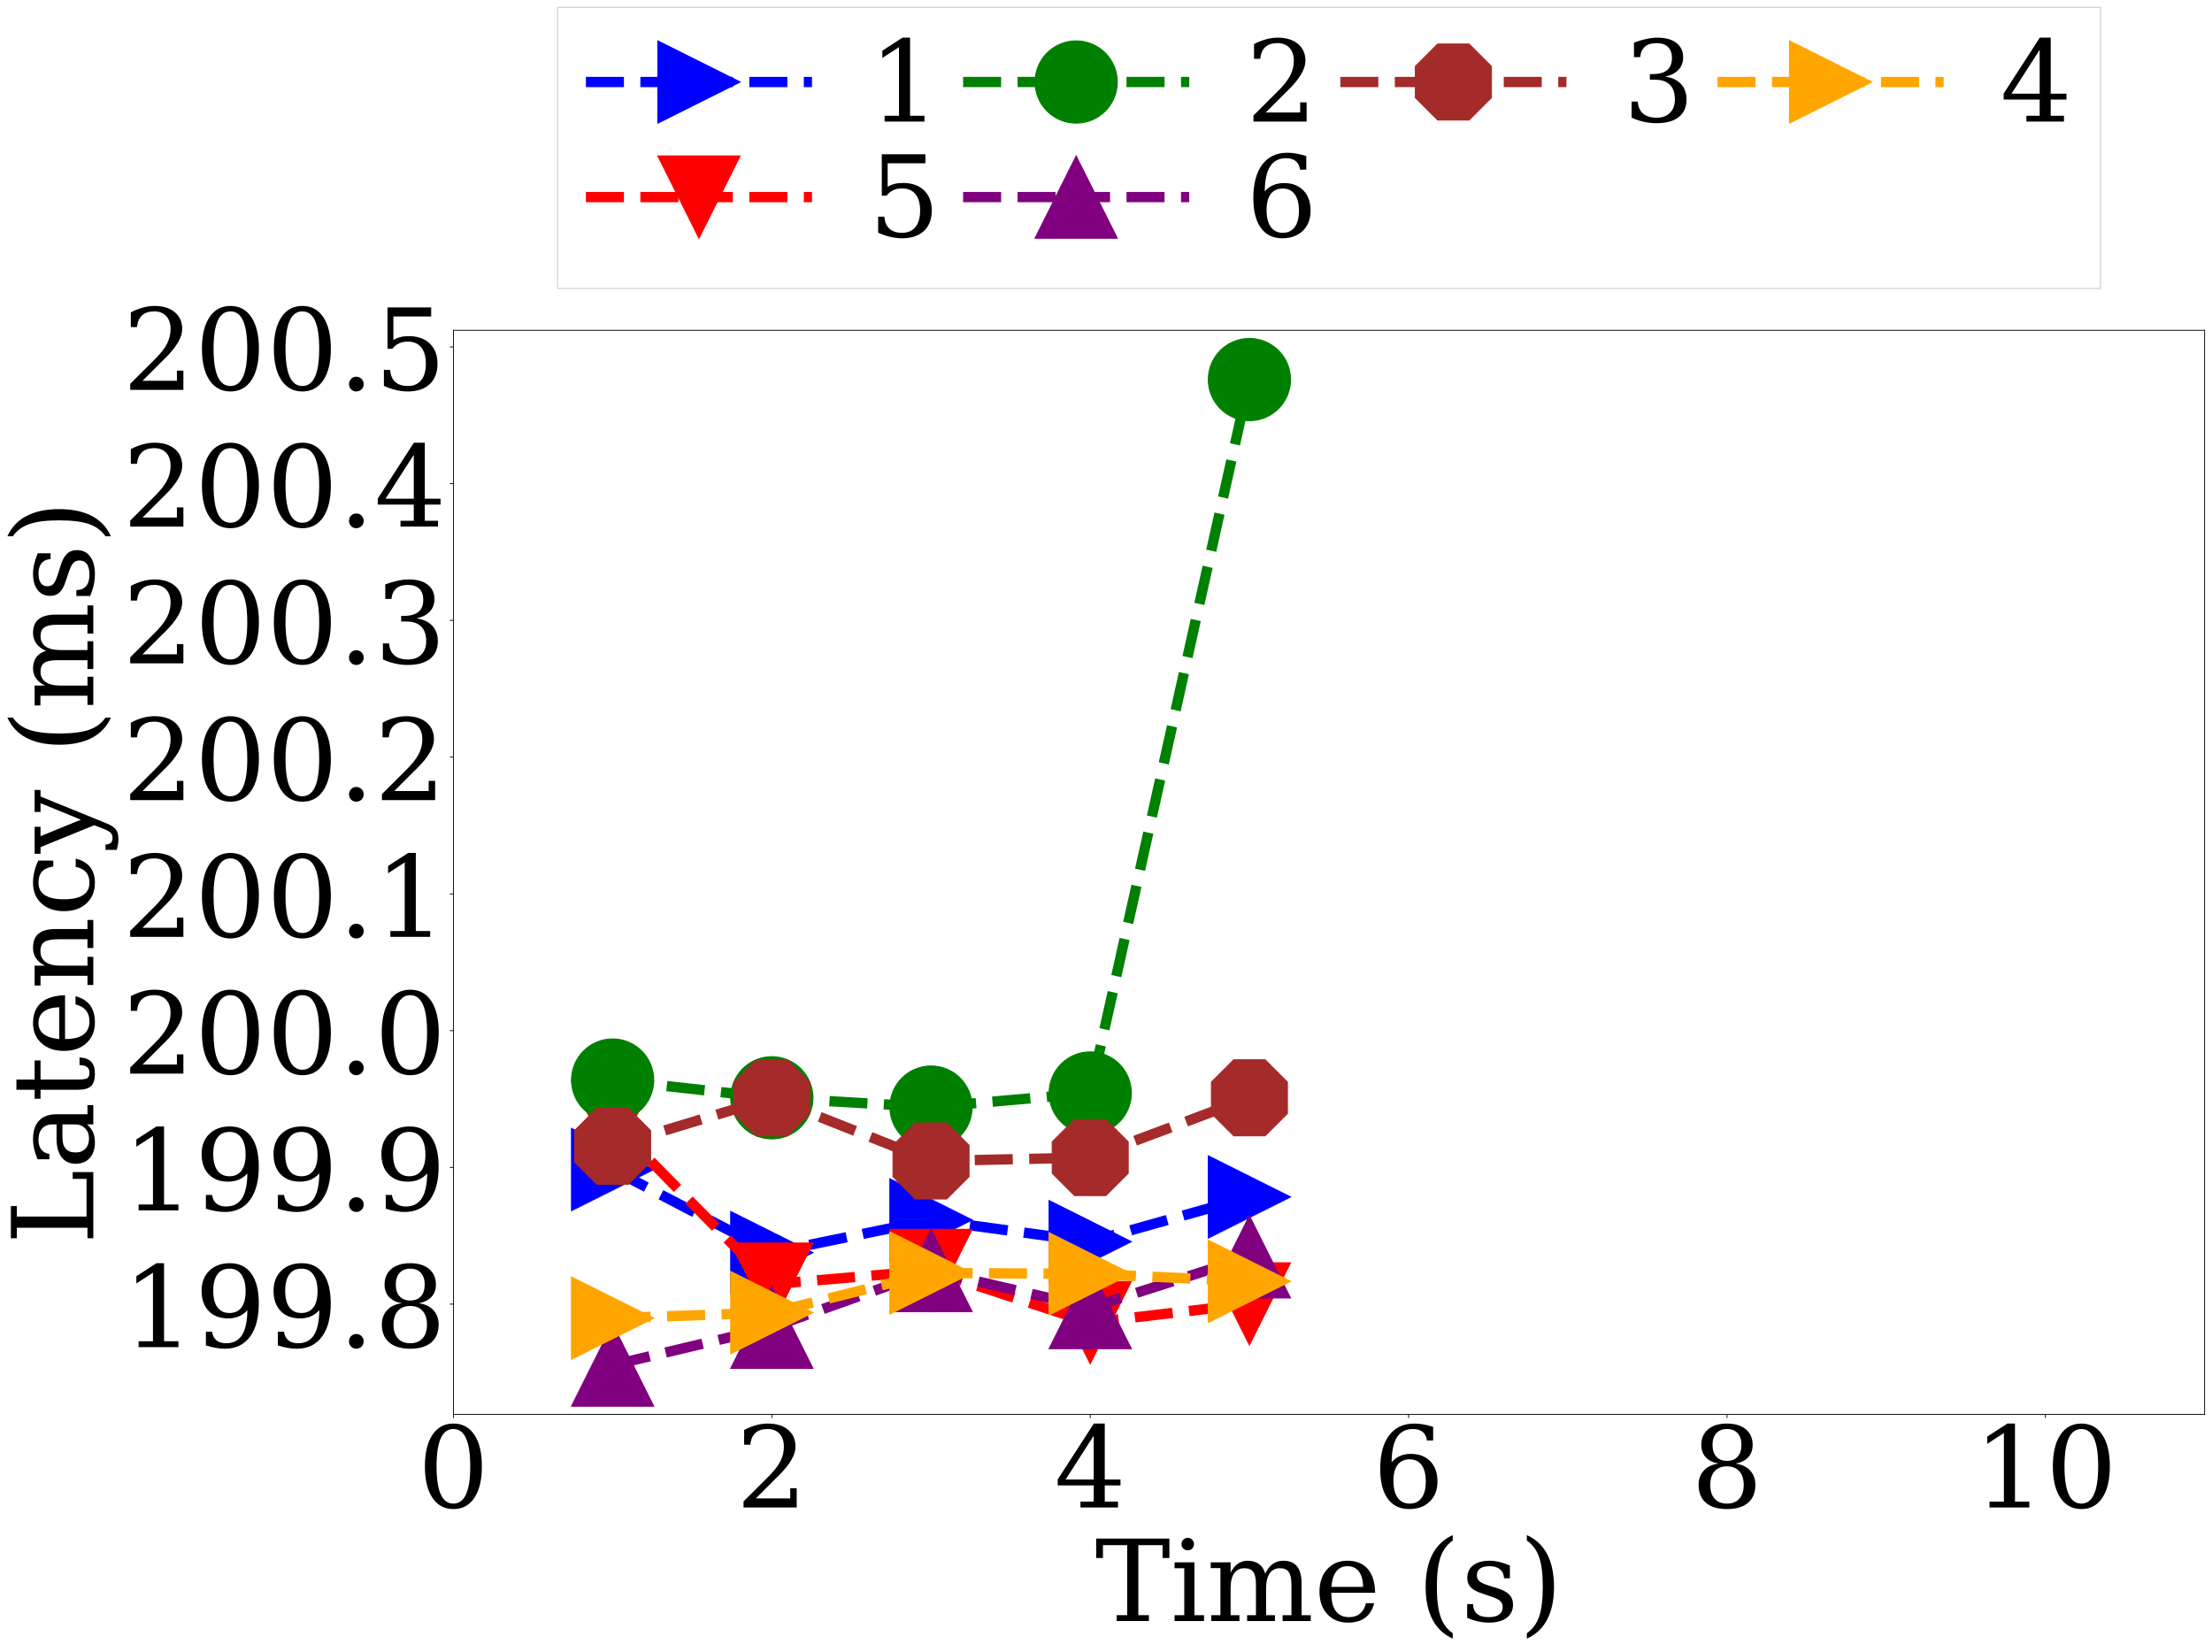
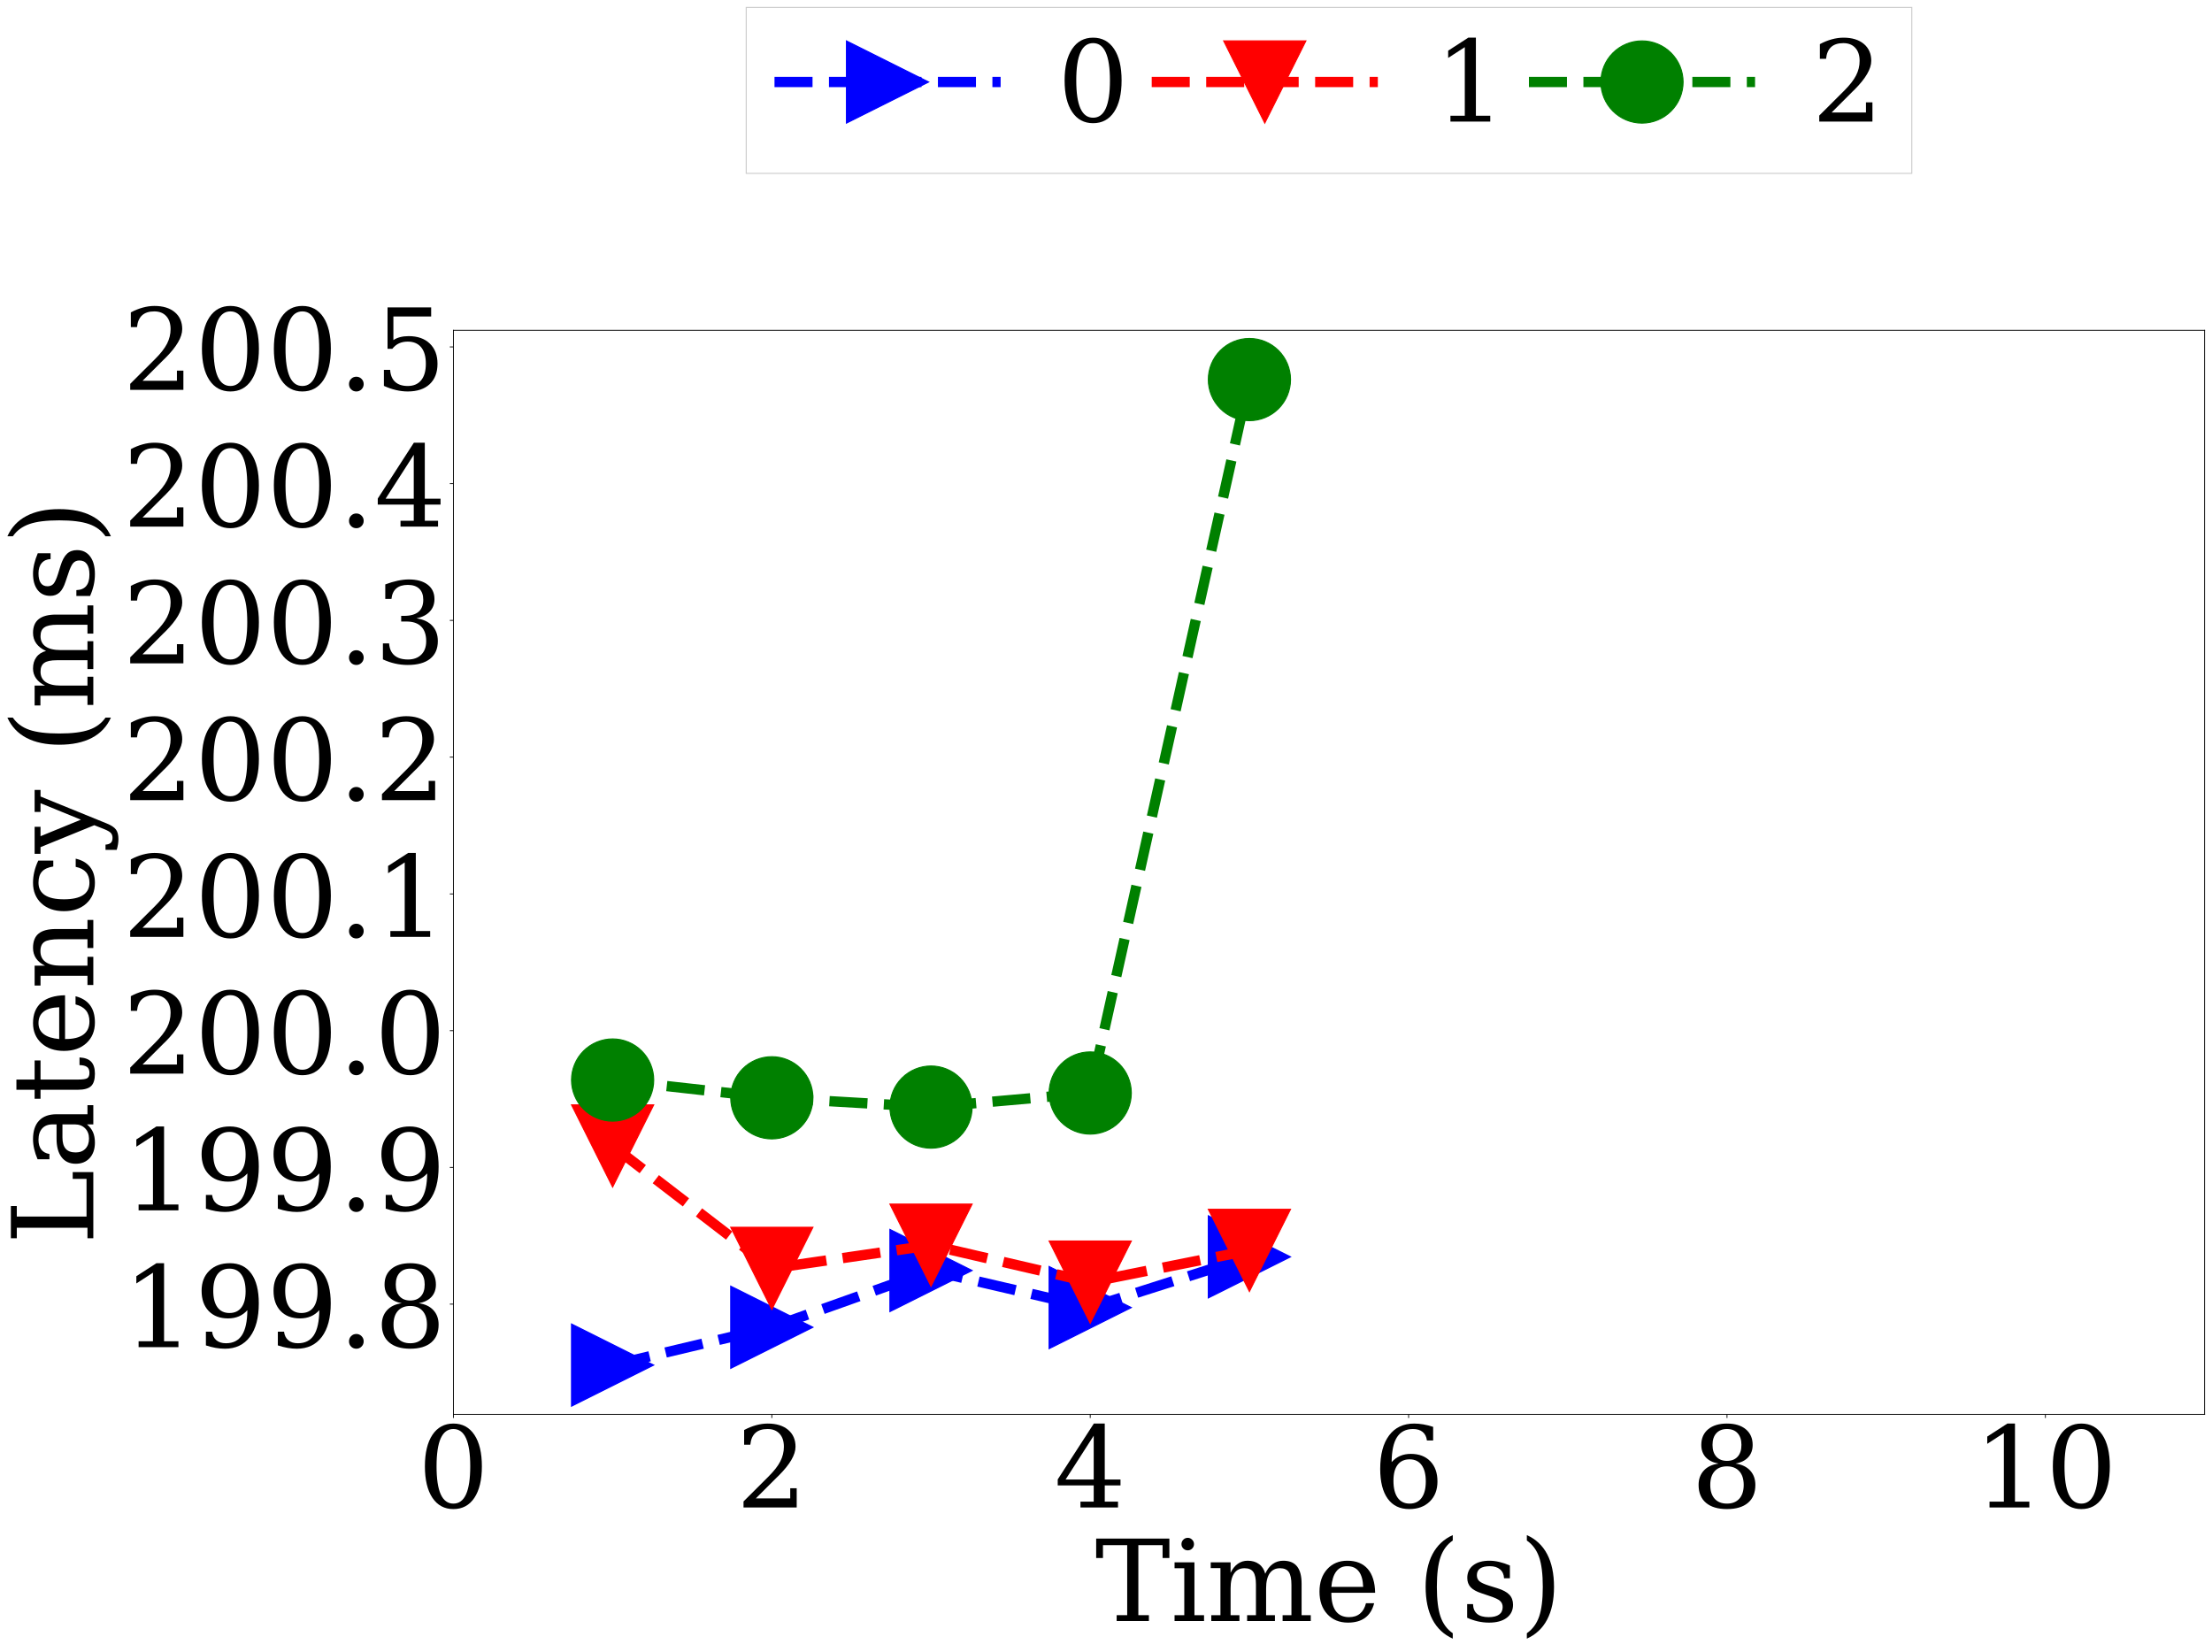
<svg xmlns="http://www.w3.org/2000/svg" xmlns:xlink="http://www.w3.org/1999/xlink" width="2152.035pt" height="1607.074pt" viewBox="0 0 2152.035 1607.074" version="1.1">
  <defs>
    <style type="text/css">*{stroke-linejoin: round; stroke-linecap: butt}</style>
  </defs>
  <g id="figure_1">
    <g id="patch_1">
      <path d="M 0 1607.074  L 2152.035 1607.074  L 2152.035 0  L 0 0  z " style="fill: #ffffff; stroke: #ffffff; stroke-linejoin: miter" />
    </g>
    <g id="axes_1">
      <g id="patch_2">
        <path d="M 441.133 1375.955  L 2144.835 1375.955  L 2144.835 321.322  L 441.133 321.322  z " style="fill: #ffffff" />
      </g>
      <g id="matplotlib.axis_1">
        <g id="xtick_1">
          <g id="line2d_1">
            <defs>
-               <path id="mfbc0ee8296" d="M 0 0  L 0 3.5  " style="stroke: #000000; stroke-width: 0.8" />
+               <path id="m71ed68a0aa" d="M 0 0  L 0 3.5  " style="stroke: #000000; stroke-width: 0.8" />
            </defs>
            <g>
-               <use xlink:href="#mfbc0ee8296" x="441.133" y="1375.955" style="stroke: #000000; stroke-width: 0.8" />
+               <use xlink:href="#m71ed68a0aa" x="441.133" y="1375.955" style="stroke: #000000; stroke-width: 0.8" />
            </g>
          </g>
          <g id="text_1">
            <g transform="translate(406.1391 1466.538) scale(1.1 -1.1)">
              <defs>
                <path id="DejaVuSerif-30" d="M 2034 219  Q 2513 219 2750 744  Q 2988 1269 2988 2328  Q 2988 3391 2750 3916  Q 2513 4441 2034 4441  Q 1556 4441 1318 3916  Q 1081 3391 1081 2328  Q 1081 1269 1318 744  Q 1556 219 2034 219  z M 2034 -91  Q 1275 -91 848 546  Q 422 1184 422 2328  Q 422 3475 848 4112  Q 1275 4750 2034 4750  Q 2797 4750 3222 4112  Q 3647 3475 3647 2328  Q 3647 1184 3222 546  Q 2797 -91 2034 -91  z " transform="scale(0.015625)" />
              </defs>
              <use xlink:href="#DejaVuSerif-30" />
            </g>
          </g>
        </g>
        <g id="xtick_2">
          <g id="line2d_2">
            <g>
-               <use xlink:href="#mfbc0ee8296" x="750.897" y="1375.955" style="stroke: #000000; stroke-width: 0.8" />
+               <use xlink:href="#m71ed68a0aa" x="750.897" y="1375.955" style="stroke: #000000; stroke-width: 0.8" />
            </g>
          </g>
          <g id="text_2">
            <g transform="translate(715.9032 1466.538) scale(1.1 -1.1)">
              <defs>
                <path id="DejaVuSerif-32" d="M 819 3553  L 469 3553  L 469 4384  Q 803 4563 1142 4656  Q 1481 4750 1806 4750  Q 2534 4750 2956 4397  Q 3378 4044 3378 3438  Q 3378 2753 2422 1800  Q 2347 1728 2309 1691  L 1131 513  L 3078 513  L 3078 1088  L 3444 1088  L 3444 0  L 434 0  L 434 341  L 1850 1753  Q 2319 2222 2519 2614  Q 2719 3006 2719 3438  Q 2719 3909 2473 4175  Q 2228 4441 1797 4441  Q 1350 4441 1106 4219  Q 863 3997 819 3553  z " transform="scale(0.015625)" />
              </defs>
              <use xlink:href="#DejaVuSerif-32" />
            </g>
          </g>
        </g>
        <g id="xtick_3">
          <g id="line2d_3">
            <g>
-               <use xlink:href="#mfbc0ee8296" x="1060.661" y="1375.955" style="stroke: #000000; stroke-width: 0.8" />
+               <use xlink:href="#m71ed68a0aa" x="1060.661" y="1375.955" style="stroke: #000000; stroke-width: 0.8" />
            </g>
          </g>
          <g id="text_3">
            <g transform="translate(1025.667 1466.538) scale(1.1 -1.1)">
              <defs>
                <path id="DejaVuSerif-34" d="M 2234 1581  L 2234 4063  L 641 1581  L 2234 1581  z M 3609 0  L 1484 0  L 1484 331  L 2234 331  L 2234 1247  L 197 1247  L 197 1588  L 2241 4750  L 2859 4750  L 2859 1581  L 3750 1581  L 3750 1247  L 2859 1247  L 2859 331  L 3609 331  L 3609 0  z " transform="scale(0.015625)" />
              </defs>
              <use xlink:href="#DejaVuSerif-34" />
            </g>
          </g>
        </g>
        <g id="xtick_4">
          <g id="line2d_4">
            <g>
-               <use xlink:href="#mfbc0ee8296" x="1370.425" y="1375.955" style="stroke: #000000; stroke-width: 0.8" />
+               <use xlink:href="#m71ed68a0aa" x="1370.425" y="1375.955" style="stroke: #000000; stroke-width: 0.8" />
            </g>
          </g>
          <g id="text_4">
            <g transform="translate(1335.431 1466.538) scale(1.1 -1.1)">
              <defs>
                <path id="DejaVuSerif-36" d="M 2094 219  Q 2534 219 2771 542  Q 3009 866 3009 1472  Q 3009 2078 2771 2401  Q 2534 2725 2094 2725  Q 1647 2725 1412 2412  Q 1178 2100 1178 1509  Q 1178 888 1415 553  Q 1653 219 2094 219  z M 1075 2569  Q 1288 2803 1556 2918  Q 1825 3034 2163 3034  Q 2859 3034 3264 2615  Q 3669 2197 3669 1472  Q 3669 763 3233 336  Q 2797 -91 2069 -91  Q 1278 -91 853 498  Q 428 1088 428 2181  Q 428 3406 931 4078  Q 1434 4750 2350 4750  Q 2597 4750 2869 4703  Q 3141 4656 3425 4563  L 3425 3794  L 3072 3794  Q 3034 4109 2831 4275  Q 2628 4441 2284 4441  Q 1678 4441 1381 3981  Q 1084 3522 1075 2569  z " transform="scale(0.015625)" />
              </defs>
              <use xlink:href="#DejaVuSerif-36" />
            </g>
          </g>
        </g>
        <g id="xtick_5">
          <g id="line2d_5">
            <g>
-               <use xlink:href="#mfbc0ee8296" x="1680.189" y="1375.955" style="stroke: #000000; stroke-width: 0.8" />
+               <use xlink:href="#m71ed68a0aa" x="1680.189" y="1375.955" style="stroke: #000000; stroke-width: 0.8" />
            </g>
          </g>
          <g id="text_5">
            <g transform="translate(1645.195 1466.538) scale(1.1 -1.1)">
              <defs>
                <path id="DejaVuSerif-38" d="M 2981 1275  Q 2981 1775 2732 2051  Q 2484 2328 2034 2328  Q 1584 2328 1336 2051  Q 1088 1775 1088 1275  Q 1088 772 1336 495  Q 1584 219 2034 219  Q 2484 219 2732 495  Q 2981 772 2981 1275  z M 2853 3541  Q 2853 3966 2637 4203  Q 2422 4441 2034 4441  Q 1650 4441 1433 4203  Q 1216 3966 1216 3541  Q 1216 3113 1433 2875  Q 1650 2638 2034 2638  Q 2422 2638 2637 2875  Q 2853 3113 2853 3541  z M 2516 2484  Q 3047 2413 3344 2092  Q 3641 1772 3641 1275  Q 3641 619 3225 264  Q 2809 -91 2034 -91  Q 1263 -91 845 264  Q 428 619 428 1275  Q 428 1772 725 2092  Q 1022 2413 1556 2484  Q 1084 2569 832 2842  Q 581 3116 581 3541  Q 581 4103 968 4426  Q 1356 4750 2034 4750  Q 2713 4750 3100 4426  Q 3488 4103 3488 3541  Q 3488 3116 3236 2842  Q 2984 2569 2516 2484  z " transform="scale(0.015625)" />
              </defs>
              <use xlink:href="#DejaVuSerif-38" />
            </g>
          </g>
        </g>
        <g id="xtick_6">
          <g id="line2d_6">
            <g>
-               <use xlink:href="#mfbc0ee8296" x="1989.953" y="1375.955" style="stroke: #000000; stroke-width: 0.8" />
+               <use xlink:href="#m71ed68a0aa" x="1989.953" y="1375.955" style="stroke: #000000; stroke-width: 0.8" />
            </g>
          </g>
          <g id="text_6">
            <g transform="translate(1919.966 1466.538) scale(1.1 -1.1)">
              <defs>
                <path id="DejaVuSerif-31" d="M 909 0  L 909 331  L 1722 331  L 1722 4213  L 781 3603  L 781 4013  L 1919 4750  L 2350 4750  L 2350 331  L 3163 331  L 3163 0  L 909 0  z " transform="scale(0.015625)" />
              </defs>
              <use xlink:href="#DejaVuSerif-31" />
              <use xlink:href="#DejaVuSerif-30" x="63.623" />
            </g>
          </g>
        </g>
        <g id="text_7">
          <g transform="translate(1065.379 1576.997) scale(1.1 -1.1)">
            <defs>
              <path id="DejaVuSerif-54" d="M 1222 0  L 1222 331  L 1819 331  L 1819 4294  L 447 4294  L 447 3566  L 63 3566  L 63 4666  L 4206 4666  L 4206 3566  L 3822 3566  L 3822 4294  L 2450 4294  L 2450 331  L 3047 331  L 3047 0  L 1222 0  z " transform="scale(0.015625)" />
              <path id="DejaVuSerif-69" d="M 622 4353  Q 622 4497 726 4603  Q 831 4709 978 4709  Q 1122 4709 1226 4603  Q 1331 4497 1331 4353  Q 1331 4206 1228 4103  Q 1125 4000 978 4000  Q 831 4000 726 4103  Q 622 4206 622 4353  z M 1356 331  L 1900 331  L 1900 0  L 231 0  L 231 331  L 781 331  L 781 2988  L 231 2988  L 231 3322  L 1356 3322  L 1356 331  z " transform="scale(0.015625)" />
              <path id="DejaVuSerif-6d" d="M 3316 2675  Q 3481 3041 3739 3227  Q 3997 3413 4341 3413  Q 4863 3413 5119 3089  Q 5375 2766 5375 2113  L 5375 331  L 5894 331  L 5894 0  L 4300 0  L 4300 331  L 4800 331  L 4800 2047  Q 4800 2556 4650 2772  Q 4500 2988 4153 2988  Q 3769 2988 3567 2697  Q 3366 2406 3366 1850  L 3366 331  L 3866 331  L 3866 0  L 2291 0  L 2291 331  L 2791 331  L 2791 2069  Q 2791 2566 2641 2777  Q 2491 2988 2144 2988  Q 1759 2988 1557 2697  Q 1356 2406 1356 1850  L 1356 331  L 1856 331  L 1856 0  L 263 0  L 263 331  L 781 331  L 781 2994  L 231 2994  L 231 3322  L 1356 3322  L 1356 2731  Q 1516 3063 1762 3238  Q 2009 3413 2322 3413  Q 2709 3413 2968 3220  Q 3228 3028 3316 2675  z " transform="scale(0.015625)" />
              <path id="DejaVuSerif-65" d="M 3469 1600  L 991 1600  L 991 1575  Q 991 903 1244 561  Q 1497 219 1991 219  Q 2369 219 2611 417  Q 2853 616 2950 1006  L 3413 1006  Q 3275 459 2904 184  Q 2534 -91 1931 -91  Q 1203 -91 761 389  Q 319 869 319 1663  Q 319 2450 753 2931  Q 1188 3413 1894 3413  Q 2647 3413 3050 2948  Q 3453 2484 3469 1600  z M 2791 1931  Q 2772 2513 2545 2808  Q 2319 3103 1894 3103  Q 1497 3103 1269 2806  Q 1041 2509 991 1931  L 2791 1931  z " transform="scale(0.015625)" />
              <path id="DejaVuSerif-20" transform="scale(0.015625)" />
              <path id="DejaVuSerif-28" d="M 2041 -997  Q 1281 -656 893 83  Q 506 822 506 1931  Q 506 3044 893 3783  Q 1281 4522 2041 4863  L 2041 4556  Q 1559 4225 1350 3623  Q 1141 3022 1141 1931  Q 1141 844 1350 242  Q 1559 -359 2041 -691  L 2041 -997  z " transform="scale(0.015625)" />
              <path id="DejaVuSerif-73" d="M 359 184  L 359 959  L 691 959  Q 703 588 923 403  Q 1144 219 1575 219  Q 1963 219 2166 364  Q 2369 509 2369 788  Q 2369 1006 2220 1140  Q 2072 1275 1594 1428  L 1178 1569  Q 750 1706 558 1912  Q 366 2119 366 2438  Q 366 2894 700 3153  Q 1034 3413 1625 3413  Q 1888 3413 2178 3344  Q 2469 3275 2778 3144  L 2778 2419  L 2447 2419  Q 2434 2741 2221 2922  Q 2009 3103 1644 3103  Q 1281 3103 1095 2975  Q 909 2847 909 2591  Q 909 2381 1050 2254  Q 1191 2128 1613 1997  L 2069 1856  Q 2541 1709 2748 1489  Q 2956 1269 2956 922  Q 2956 450 2595 179  Q 2234 -91 1600 -91  Q 1278 -91 972 -22  Q 666 47 359 184  z " transform="scale(0.015625)" />
              <path id="DejaVuSerif-29" d="M 453 -997  L 453 -691  Q 934 -359 1145 242  Q 1356 844 1356 1931  Q 1356 3022 1145 3623  Q 934 4225 453 4556  L 453 4863  Q 1216 4522 1603 3783  Q 1991 3044 1991 1931  Q 1991 822 1603 83  Q 1216 -656 453 -997  z " transform="scale(0.015625)" />
            </defs>
            <use xlink:href="#DejaVuSerif-54" />
            <use xlink:href="#DejaVuSerif-69" x="66.699" />
            <use xlink:href="#DejaVuSerif-6d" x="98.682" />
            <use xlink:href="#DejaVuSerif-65" x="193.506" />
            <use xlink:href="#DejaVuSerif-20" x="252.686" />
            <use xlink:href="#DejaVuSerif-28" x="284.473" />
            <use xlink:href="#DejaVuSerif-73" x="323.486" />
            <use xlink:href="#DejaVuSerif-29" x="374.805" />
          </g>
        </g>
      </g>
      <g id="matplotlib.axis_2">
        <g id="ytick_1">
          <g id="line2d_7">
            <defs>
-               <path id="m2b2e96126a" d="M 0 0  L -3.5 0  " style="stroke: #000000; stroke-width: 0.8" />
+               <path id="ma4b5f2ef75" d="M 0 0  L -3.5 0  " style="stroke: #000000; stroke-width: 0.8" />
            </defs>
            <g>
-               <use xlink:href="#m2b2e96126a" x="441.133" y="1268.741" style="stroke: #000000; stroke-width: 0.8" />
+               <use xlink:href="#ma4b5f2ef75" x="441.133" y="1268.741" style="stroke: #000000; stroke-width: 0.8" />
            </g>
          </g>
          <g id="text_8">
            <g transform="translate(119.2234 1310.533) scale(1.1 -1.1)">
              <defs>
                <path id="DejaVuSerif-39" d="M 2994 2091  Q 2784 1856 2512 1740  Q 2241 1625 1900 1625  Q 1206 1625 804 2044  Q 403 2463 403 3188  Q 403 3897 839 4323  Q 1275 4750 2003 4750  Q 2794 4750 3217 4161  Q 3641 3572 3641 2478  Q 3641 1253 3137 581  Q 2634 -91 1722 -91  Q 1475 -91 1203 -44  Q 931 3 647 97  L 647 872  L 997 872  Q 1038 556 1241 387  Q 1444 219 1784 219  Q 2391 219 2687 676  Q 2984 1134 2994 2091  z M 1978 4441  Q 1534 4441 1298 4117  Q 1063 3794 1063 3188  Q 1063 2581 1298 2256  Q 1534 1931 1978 1931  Q 2422 1931 2658 2245  Q 2894 2559 2894 3150  Q 2894 3772 2656 4106  Q 2419 4441 1978 4441  z " transform="scale(0.015625)" />
                <path id="DejaVuSerif-2e" d="M 603 325  Q 603 500 722 622  Q 841 744 1019 744  Q 1191 744 1312 622  Q 1434 500 1434 325  Q 1434 153 1312 31  Q 1191 -91 1019 -91  Q 841 -91 722 29  Q 603 150 603 325  z " transform="scale(0.015625)" />
              </defs>
              <use xlink:href="#DejaVuSerif-31" />
              <use xlink:href="#DejaVuSerif-39" x="63.623" />
              <use xlink:href="#DejaVuSerif-39" x="127.246" />
              <use xlink:href="#DejaVuSerif-2e" x="190.869" />
              <use xlink:href="#DejaVuSerif-38" x="222.656" />
            </g>
          </g>
        </g>
        <g id="ytick_2">
          <g id="line2d_8">
            <g>
-               <use xlink:href="#m2b2e96126a" x="441.133" y="1135.704" style="stroke: #000000; stroke-width: 0.8" />
+               <use xlink:href="#ma4b5f2ef75" x="441.133" y="1135.704" style="stroke: #000000; stroke-width: 0.8" />
            </g>
          </g>
          <g id="text_9">
            <g transform="translate(119.2234 1177.495) scale(1.1 -1.1)">
              <use xlink:href="#DejaVuSerif-31" />
              <use xlink:href="#DejaVuSerif-39" x="63.623" />
              <use xlink:href="#DejaVuSerif-39" x="127.246" />
              <use xlink:href="#DejaVuSerif-2e" x="190.869" />
              <use xlink:href="#DejaVuSerif-39" x="222.656" />
            </g>
          </g>
        </g>
        <g id="ytick_3">
          <g id="line2d_9">
            <g>
-               <use xlink:href="#m2b2e96126a" x="441.133" y="1002.666" style="stroke: #000000; stroke-width: 0.8" />
+               <use xlink:href="#ma4b5f2ef75" x="441.133" y="1002.666" style="stroke: #000000; stroke-width: 0.8" />
            </g>
          </g>
          <g id="text_10">
            <g transform="translate(119.2234 1044.458) scale(1.1 -1.1)">
              <use xlink:href="#DejaVuSerif-32" />
              <use xlink:href="#DejaVuSerif-30" x="63.623" />
              <use xlink:href="#DejaVuSerif-30" x="127.246" />
              <use xlink:href="#DejaVuSerif-2e" x="190.869" />
              <use xlink:href="#DejaVuSerif-30" x="222.656" />
            </g>
          </g>
        </g>
        <g id="ytick_4">
          <g id="line2d_10">
            <g>
-               <use xlink:href="#m2b2e96126a" x="441.133" y="869.629" style="stroke: #000000; stroke-width: 0.8" />
+               <use xlink:href="#ma4b5f2ef75" x="441.133" y="869.629" style="stroke: #000000; stroke-width: 0.8" />
            </g>
          </g>
          <g id="text_11">
            <g transform="translate(119.2234 911.4201) scale(1.1 -1.1)">
              <use xlink:href="#DejaVuSerif-32" />
              <use xlink:href="#DejaVuSerif-30" x="63.623" />
              <use xlink:href="#DejaVuSerif-30" x="127.246" />
              <use xlink:href="#DejaVuSerif-2e" x="190.869" />
              <use xlink:href="#DejaVuSerif-31" x="222.656" />
            </g>
          </g>
        </g>
        <g id="ytick_5">
          <g id="line2d_11">
            <g>
-               <use xlink:href="#m2b2e96126a" x="441.133" y="736.591" style="stroke: #000000; stroke-width: 0.8" />
+               <use xlink:href="#ma4b5f2ef75" x="441.133" y="736.591" style="stroke: #000000; stroke-width: 0.8" />
            </g>
          </g>
          <g id="text_12">
            <g transform="translate(119.2234 778.3825) scale(1.1 -1.1)">
              <use xlink:href="#DejaVuSerif-32" />
              <use xlink:href="#DejaVuSerif-30" x="63.623" />
              <use xlink:href="#DejaVuSerif-30" x="127.246" />
              <use xlink:href="#DejaVuSerif-2e" x="190.869" />
              <use xlink:href="#DejaVuSerif-32" x="222.656" />
            </g>
          </g>
        </g>
        <g id="ytick_6">
          <g id="line2d_12">
            <g>
-               <use xlink:href="#m2b2e96126a" x="441.133" y="603.554" style="stroke: #000000; stroke-width: 0.8" />
+               <use xlink:href="#ma4b5f2ef75" x="441.133" y="603.554" style="stroke: #000000; stroke-width: 0.8" />
            </g>
          </g>
          <g id="text_13">
            <g transform="translate(119.2234 645.3449) scale(1.1 -1.1)">
              <defs>
                <path id="DejaVuSerif-33" d="M 622 4469  Q 988 4606 1323 4678  Q 1659 4750 1953 4750  Q 2638 4750 3022 4454  Q 3406 4159 3406 3634  Q 3406 3213 3140 2930  Q 2875 2647 2388 2547  Q 2963 2466 3280 2130  Q 3597 1794 3597 1259  Q 3597 606 3158 257  Q 2719 -91 1894 -91  Q 1528 -91 1179 -12  Q 831 66 488 225  L 488 1131  L 838 1131  Q 869 681 1141 450  Q 1413 219 1906 219  Q 2384 219 2661 495  Q 2938 772 2938 1253  Q 2938 1803 2653 2086  Q 2369 2369 1819 2369  L 1522 2369  L 1522 2688  L 1678 2688  Q 2225 2688 2498 2914  Q 2772 3141 2772 3597  Q 2772 4006 2547 4223  Q 2322 4441 1900 4441  Q 1478 4441 1245 4241  Q 1013 4041 972 3647  L 622 3647  L 622 4469  z " transform="scale(0.015625)" />
              </defs>
              <use xlink:href="#DejaVuSerif-32" />
              <use xlink:href="#DejaVuSerif-30" x="63.623" />
              <use xlink:href="#DejaVuSerif-30" x="127.246" />
              <use xlink:href="#DejaVuSerif-2e" x="190.869" />
              <use xlink:href="#DejaVuSerif-33" x="222.656" />
            </g>
          </g>
        </g>
        <g id="ytick_7">
          <g id="line2d_13">
            <g>
-               <use xlink:href="#m2b2e96126a" x="441.133" y="470.516" style="stroke: #000000; stroke-width: 0.8" />
+               <use xlink:href="#ma4b5f2ef75" x="441.133" y="470.516" style="stroke: #000000; stroke-width: 0.8" />
            </g>
          </g>
          <g id="text_14">
            <g transform="translate(119.2234 512.3073) scale(1.1 -1.1)">
              <use xlink:href="#DejaVuSerif-32" />
              <use xlink:href="#DejaVuSerif-30" x="63.623" />
              <use xlink:href="#DejaVuSerif-30" x="127.246" />
              <use xlink:href="#DejaVuSerif-2e" x="190.869" />
              <use xlink:href="#DejaVuSerif-34" x="222.656" />
            </g>
          </g>
        </g>
        <g id="ytick_8">
          <g id="line2d_14">
            <g>
-               <use xlink:href="#m2b2e96126a" x="441.133" y="337.478" style="stroke: #000000; stroke-width: 0.8" />
+               <use xlink:href="#ma4b5f2ef75" x="441.133" y="337.478" style="stroke: #000000; stroke-width: 0.8" />
            </g>
          </g>
          <g id="text_15">
            <g transform="translate(119.2234 379.2697) scale(1.1 -1.1)">
              <defs>
                <path id="DejaVuSerif-35" d="M 3219 4666  L 3219 4153  L 1081 4153  L 1081 2816  Q 1244 2928 1461 2984  Q 1678 3041 1947 3041  Q 2703 3041 3140 2622  Q 3578 2203 3578 1478  Q 3578 738 3136 323  Q 2694 -91 1894 -91  Q 1572 -91 1234 -12  Q 897 66 544 225  L 544 1131  L 897 1131  Q 925 688 1179 453  Q 1434 219 1894 219  Q 2388 219 2653 544  Q 2919 869 2919 1478  Q 2919 2084 2655 2407  Q 2391 2731 1894 2731  Q 1613 2731 1398 2631  Q 1184 2531 1019 2322  L 750 2322  L 750 4666  L 3219 4666  z " transform="scale(0.015625)" />
              </defs>
              <use xlink:href="#DejaVuSerif-32" />
              <use xlink:href="#DejaVuSerif-30" x="63.623" />
              <use xlink:href="#DejaVuSerif-30" x="127.246" />
              <use xlink:href="#DejaVuSerif-2e" x="190.869" />
              <use xlink:href="#DejaVuSerif-35" x="222.656" />
            </g>
          </g>
        </g>
        <g id="text_16">
          <g transform="translate(90.78281 1210.684) rotate(-90) scale(1.1 -1.1)">
            <defs>
              <path id="DejaVuSerif-4c" d="M 353 0  L 353 331  L 947 331  L 947 4331  L 353 4331  L 353 4666  L 2175 4666  L 2175 4331  L 1581 4331  L 1581 384  L 3713 384  L 3713 1166  L 4097 1166  L 4097 0  L 353 0  z " transform="scale(0.015625)" />
              <path id="DejaVuSerif-61" d="M 2547 1044  L 2547 1747  L 1806 1747  Q 1378 1747 1168 1562  Q 959 1378 959 997  Q 959 650 1171 447  Q 1384 244 1747 244  Q 2106 244 2326 466  Q 2547 688 2547 1044  z M 3122 2075  L 3122 331  L 3634 331  L 3634 0  L 2547 0  L 2547 359  Q 2356 128 2106 18  Q 1856 -91 1522 -91  Q 969 -91 644 203  Q 319 497 319 997  Q 319 1513 691 1797  Q 1063 2081 1741 2081  L 2547 2081  L 2547 2309  Q 2547 2688 2317 2895  Q 2088 3103 1672 3103  Q 1328 3103 1125 2947  Q 922 2791 872 2484  L 575 2484  L 575 3156  Q 875 3284 1158 3348  Q 1441 3413 1709 3413  Q 2400 3413 2761 3070  Q 3122 2728 3122 2075  z " transform="scale(0.015625)" />
              <path id="DejaVuSerif-74" d="M 691 2988  L 184 2988  L 184 3322  L 691 3322  L 691 4353  L 1269 4353  L 1269 3322  L 2350 3322  L 2350 2988  L 1269 2988  L 1269 878  Q 1269 456 1350 337  Q 1431 219 1650 219  Q 1875 219 1978 351  Q 2081 484 2088 781  L 2522 781  Q 2497 328 2275 118  Q 2053 -91 1600 -91  Q 1103 -91 897 129  Q 691 350 691 878  L 691 2988  z " transform="scale(0.015625)" />
              <path id="DejaVuSerif-6e" d="M 263 0  L 263 331  L 781 331  L 781 2988  L 231 2988  L 231 3322  L 1356 3322  L 1356 2731  Q 1516 3069 1770 3241  Q 2025 3413 2363 3413  Q 2913 3413 3172 3097  Q 3431 2781 3431 2113  L 3431 331  L 3944 331  L 3944 0  L 2356 0  L 2356 331  L 2853 331  L 2853 1931  Q 2853 2541 2703 2767  Q 2553 2994 2175 2994  Q 1775 2994 1565 2701  Q 1356 2409 1356 1850  L 1356 331  L 1856 331  L 1856 0  L 263 0  z " transform="scale(0.015625)" />
              <path id="DejaVuSerif-63" d="M 3291 997  Q 3169 466 2822 187  Q 2475 -91 1925 -91  Q 1200 -91 759 389  Q 319 869 319 1663  Q 319 2459 759 2936  Q 1200 3413 1925 3413  Q 2241 3413 2553 3339  Q 2866 3266 3181 3116  L 3181 2266  L 2847 2266  Q 2781 2703 2561 2903  Q 2341 3103 1931 3103  Q 1466 3103 1228 2742  Q 991 2381 991 1663  Q 991 944 1227 581  Q 1463 219 1931 219  Q 2303 219 2525 412  Q 2747 606 2828 997  L 3291 997  z " transform="scale(0.015625)" />
              <path id="DejaVuSerif-79" d="M 1381 -609  L 1600 -56  L 359 2988  L -19 2988  L -19 3322  L 1509 3322  L 1509 2988  L 978 2988  L 1913 703  L 2847 2988  L 2350 2988  L 2350 3322  L 3597 3322  L 3597 2988  L 3225 2988  L 1703 -750  Q 1547 -1138 1356 -1280  Q 1166 -1422 819 -1422  Q 672 -1422 517 -1397  Q 363 -1372 206 -1325  L 206 -691  L 500 -691  Q 519 -903 608 -995  Q 697 -1088 884 -1088  Q 1056 -1088 1161 -992  Q 1266 -897 1381 -609  z " transform="scale(0.015625)" />
            </defs>
            <use xlink:href="#DejaVuSerif-4c" />
            <use xlink:href="#DejaVuSerif-61" x="66.406" />
            <use xlink:href="#DejaVuSerif-74" x="126.025" />
            <use xlink:href="#DejaVuSerif-65" x="166.211" />
            <use xlink:href="#DejaVuSerif-6e" x="225.391" />
            <use xlink:href="#DejaVuSerif-63" x="289.795" />
            <use xlink:href="#DejaVuSerif-79" x="345.801" />
            <use xlink:href="#DejaVuSerif-20" x="402.295" />
            <use xlink:href="#DejaVuSerif-28" x="434.082" />
            <use xlink:href="#DejaVuSerif-6d" x="473.096" />
            <use xlink:href="#DejaVuSerif-73" x="567.92" />
            <use xlink:href="#DejaVuSerif-29" x="619.238" />
          </g>
        </g>
      </g>
      <g id="line2d_15">
-         <path d="M 596.015 1137.773  L 750.897 1218.586  L 905.779 1186.79  L 1060.661 1207.943  L 1215.543 1164.44  " clip-path="url(#pf3f10ad35f)" style="fill: none; stroke-dasharray: 37,16; stroke-dashoffset: 0; stroke: #0000ff; stroke-width: 10" />
+         <path d="M 596.015 1328.017  L 750.897 1291.225  L 905.779 1236.014  L 1060.661 1272.067  L 1215.543 1222.71  " clip-path="url(#pbc431d40dc)" style="fill: none; stroke-dasharray: 37,16; stroke-dashoffset: 0; stroke: #0000ff; stroke-width: 10" />
        <defs>
-           <path id="mf0ebf53ad1" d="M 40 0  L -40 -40  L -40 40  z " style="stroke: #0000ff; stroke-linejoin: miter" />
+           <path id="m5745810863" d="M 40 0  L -40 -40  L -40 40  z " style="stroke: #0000ff; stroke-linejoin: miter" />
        </defs>
-         <g clip-path="url(#pf3f10ad35f)">
-           <use xlink:href="#mf0ebf53ad1" x="596.015" y="1137.773" style="fill: #0000ff; stroke: #0000ff; stroke-linejoin: miter" />
-           <use xlink:href="#mf0ebf53ad1" x="750.897" y="1218.586" style="fill: #0000ff; stroke: #0000ff; stroke-linejoin: miter" />
-           <use xlink:href="#mf0ebf53ad1" x="905.779" y="1186.79" style="fill: #0000ff; stroke: #0000ff; stroke-linejoin: miter" />
-           <use xlink:href="#mf0ebf53ad1" x="1060.661" y="1207.943" style="fill: #0000ff; stroke: #0000ff; stroke-linejoin: miter" />
-           <use xlink:href="#mf0ebf53ad1" x="1215.543" y="1164.44" style="fill: #0000ff; stroke: #0000ff; stroke-linejoin: miter" />
+         <g clip-path="url(#pbc431d40dc)">
+           <use xlink:href="#m5745810863" x="596.015" y="1328.017" style="fill: #0000ff; stroke: #0000ff; stroke-linejoin: miter" />
+           <use xlink:href="#m5745810863" x="750.897" y="1291.225" style="fill: #0000ff; stroke: #0000ff; stroke-linejoin: miter" />
+           <use xlink:href="#m5745810863" x="905.779" y="1236.014" style="fill: #0000ff; stroke: #0000ff; stroke-linejoin: miter" />
+           <use xlink:href="#m5745810863" x="1060.661" y="1272.067" style="fill: #0000ff; stroke: #0000ff; stroke-linejoin: miter" />
+           <use xlink:href="#m5745810863" x="1215.543" y="1222.71" style="fill: #0000ff; stroke: #0000ff; stroke-linejoin: miter" />
        </g>
      </g>
      <g id="line2d_16">
-         <path d="M 596.015 1091.949  L 750.897 1249.318  L 905.779 1236.014  L 1060.661 1286.702  L 1215.543 1268.475  " clip-path="url(#pf3f10ad35f)" style="fill: none; stroke-dasharray: 37,16; stroke-dashoffset: 0; stroke: #ff0000; stroke-width: 10" />
+         <path d="M 596.015 1114.861  L 750.897 1233.952  L 905.779 1211.402  L 1060.661 1247.322  L 1215.543 1216.458  " clip-path="url(#pbc431d40dc)" style="fill: none; stroke-dasharray: 37,16; stroke-dashoffset: 0; stroke: #ff0000; stroke-width: 10" />
        <defs>
-           <path id="mf15fd9e52b" d="M -0 40  L 40 -40  L -40 -40  z " style="stroke: #ff0000; stroke-linejoin: miter" />
+           <path id="m32e96b0538" d="M -0 40  L 40 -40  L -40 -40  z " style="stroke: #ff0000; stroke-linejoin: miter" />
        </defs>
-         <g clip-path="url(#pf3f10ad35f)">
-           <use xlink:href="#mf15fd9e52b" x="596.015" y="1091.949" style="fill: #ff0000; stroke: #ff0000; stroke-linejoin: miter" />
-           <use xlink:href="#mf15fd9e52b" x="750.897" y="1249.318" style="fill: #ff0000; stroke: #ff0000; stroke-linejoin: miter" />
-           <use xlink:href="#mf15fd9e52b" x="905.779" y="1236.014" style="fill: #ff0000; stroke: #ff0000; stroke-linejoin: miter" />
-           <use xlink:href="#mf15fd9e52b" x="1060.661" y="1286.702" style="fill: #ff0000; stroke: #ff0000; stroke-linejoin: miter" />
-           <use xlink:href="#mf15fd9e52b" x="1215.543" y="1268.475" style="fill: #ff0000; stroke: #ff0000; stroke-linejoin: miter" />
+         <g clip-path="url(#pbc431d40dc)">
+           <use xlink:href="#m32e96b0538" x="596.015" y="1114.861" style="fill: #ff0000; stroke: #ff0000; stroke-linejoin: miter" />
+           <use xlink:href="#m32e96b0538" x="750.897" y="1233.952" style="fill: #ff0000; stroke: #ff0000; stroke-linejoin: miter" />
+           <use xlink:href="#m32e96b0538" x="905.779" y="1211.402" style="fill: #ff0000; stroke: #ff0000; stroke-linejoin: miter" />
+           <use xlink:href="#m32e96b0538" x="1060.661" y="1247.322" style="fill: #ff0000; stroke: #ff0000; stroke-linejoin: miter" />
+           <use xlink:href="#m32e96b0538" x="1215.543" y="1216.458" style="fill: #ff0000; stroke: #ff0000; stroke-linejoin: miter" />
        </g>
      </g>
      <g id="line2d_17">
-         <path d="M 596.015 1050.708  L 750.897 1067.988  L 905.779 1077.034  L 1060.661 1063.331  L 1215.543 369.26  " clip-path="url(#pf3f10ad35f)" style="fill: none; stroke-dasharray: 37,16; stroke-dashoffset: 0; stroke: #008000; stroke-width: 10" />
+         <path d="M 596.015 1050.708  L 750.897 1067.988  L 905.779 1077.034  L 1060.661 1063.331  L 1215.543 369.26  " clip-path="url(#pbc431d40dc)" style="fill: none; stroke-dasharray: 37,16; stroke-dashoffset: 0; stroke: #008000; stroke-width: 10" />
        <defs>
-           <path id="m47597323e2" d="M 0 40  C 10.608 40 20.783 35.785 28.284 28.284  C 35.785 20.783 40 10.608 40 0  C 40 -10.608 35.785 -20.783 28.284 -28.284  C 20.783 -35.785 10.608 -40 0 -40  C -10.608 -40 -20.783 -35.785 -28.284 -28.284  C -35.785 -20.783 -40 -10.608 -40 0  C -40 10.608 -35.785 20.783 -28.284 28.284  C -20.783 35.785 -10.608 40 0 40  z " style="stroke: #008000" />
+           <path id="m66046c7400" d="M 0 40  C 10.608 40 20.783 35.785 28.284 28.284  C 35.785 20.783 40 10.608 40 0  C 40 -10.608 35.785 -20.783 28.284 -28.284  C 20.783 -35.785 10.608 -40 0 -40  C -10.608 -40 -20.783 -35.785 -28.284 -28.284  C -35.785 -20.783 -40 -10.608 -40 0  C -40 10.608 -35.785 20.783 -28.284 28.284  C -20.783 35.785 -10.608 40 0 40  z " style="stroke: #008000" />
        </defs>
-         <g clip-path="url(#pf3f10ad35f)">
-           <use xlink:href="#m47597323e2" x="596.015" y="1050.708" style="fill: #008000; stroke: #008000" />
-           <use xlink:href="#m47597323e2" x="750.897" y="1067.988" style="fill: #008000; stroke: #008000" />
-           <use xlink:href="#m47597323e2" x="905.779" y="1077.034" style="fill: #008000; stroke: #008000" />
-           <use xlink:href="#m47597323e2" x="1060.661" y="1063.331" style="fill: #008000; stroke: #008000" />
-           <use xlink:href="#m47597323e2" x="1215.543" y="369.26" style="fill: #008000; stroke: #008000" />
-         </g>
-       </g>
-       <g id="line2d_18">
-         <path d="M 596.015 1328.017  L 750.897 1291.225  L 905.779 1236.014  L 1060.661 1272.067  L 1215.543 1222.71  " clip-path="url(#pf3f10ad35f)" style="fill: none; stroke-dasharray: 37,16; stroke-dashoffset: 0; stroke: #800080; stroke-width: 10" />
-         <defs>
-           <path id="mfd02ffccd7" d="M 0 -40  L -40 40  L 40 40  z " style="stroke: #800080; stroke-linejoin: miter" />
-         </defs>
-         <g clip-path="url(#pf3f10ad35f)">
-           <use xlink:href="#mfd02ffccd7" x="596.015" y="1328.017" style="fill: #800080; stroke: #800080; stroke-linejoin: miter" />
-           <use xlink:href="#mfd02ffccd7" x="750.897" y="1291.225" style="fill: #800080; stroke: #800080; stroke-linejoin: miter" />
-           <use xlink:href="#mfd02ffccd7" x="905.779" y="1236.014" style="fill: #800080; stroke: #800080; stroke-linejoin: miter" />
-           <use xlink:href="#mfd02ffccd7" x="1060.661" y="1272.067" style="fill: #800080; stroke: #800080; stroke-linejoin: miter" />
-           <use xlink:href="#mfd02ffccd7" x="1215.543" y="1222.71" style="fill: #800080; stroke: #800080; stroke-linejoin: miter" />
-         </g>
-       </g>
-       <g id="line2d_19">
-         <path d="M 596.015 1115.157  L 750.897 1068.121  L 905.779 1129.451  L 1060.661 1126.125  L 1215.543 1067.988  " clip-path="url(#pf3f10ad35f)" style="fill: none; stroke-dasharray: 37,16; stroke-dashoffset: 0; stroke: #a52a2a; stroke-width: 10" />
-         <defs>
-           <path id="m03efdf86ce" d="M -15.307 -36.955  L -36.955 -15.307  L -36.955 15.307  L -15.307 36.955  L 15.307 36.955  L 36.955 15.307  L 36.955 -15.307  L 15.307 -36.955  z " style="stroke: #a52a2a; stroke-linejoin: miter" />
-         </defs>
-         <g clip-path="url(#pf3f10ad35f)">
-           <use xlink:href="#m03efdf86ce" x="596.015" y="1115.157" style="fill: #a52a2a; stroke: #a52a2a; stroke-linejoin: miter" />
-           <use xlink:href="#m03efdf86ce" x="750.897" y="1068.121" style="fill: #a52a2a; stroke: #a52a2a; stroke-linejoin: miter" />
-           <use xlink:href="#m03efdf86ce" x="905.779" y="1129.451" style="fill: #a52a2a; stroke: #a52a2a; stroke-linejoin: miter" />
-           <use xlink:href="#m03efdf86ce" x="1060.661" y="1126.125" style="fill: #a52a2a; stroke: #a52a2a; stroke-linejoin: miter" />
-           <use xlink:href="#m03efdf86ce" x="1215.543" y="1067.988" style="fill: #a52a2a; stroke: #a52a2a; stroke-linejoin: miter" />
-         </g>
-       </g>
-       <g id="line2d_20">
-         <path d="M 596.015 1282.341  L 750.897 1276.99  L 905.779 1238.409  L 1060.661 1239.207  L 1215.543 1246.524  " clip-path="url(#pf3f10ad35f)" style="fill: none; stroke-dasharray: 37,16; stroke-dashoffset: 0; stroke: #ffa500; stroke-width: 10" />
-         <defs>
-           <path id="m76a0e071dd" d="M 40 0  L -40 -40  L -40 40  z " style="stroke: #ffa500; stroke-linejoin: miter" />
-         </defs>
-         <g clip-path="url(#pf3f10ad35f)">
-           <use xlink:href="#m76a0e071dd" x="596.015" y="1282.341" style="fill: #ffa500; stroke: #ffa500; stroke-linejoin: miter" />
-           <use xlink:href="#m76a0e071dd" x="750.897" y="1276.99" style="fill: #ffa500; stroke: #ffa500; stroke-linejoin: miter" />
-           <use xlink:href="#m76a0e071dd" x="905.779" y="1238.409" style="fill: #ffa500; stroke: #ffa500; stroke-linejoin: miter" />
-           <use xlink:href="#m76a0e071dd" x="1060.661" y="1239.207" style="fill: #ffa500; stroke: #ffa500; stroke-linejoin: miter" />
-           <use xlink:href="#m76a0e071dd" x="1215.543" y="1246.524" style="fill: #ffa500; stroke: #ffa500; stroke-linejoin: miter" />
+         <g clip-path="url(#pbc431d40dc)">
+           <use xlink:href="#m66046c7400" x="596.015" y="1050.708" style="fill: #008000; stroke: #008000" />
+           <use xlink:href="#m66046c7400" x="750.897" y="1067.988" style="fill: #008000; stroke: #008000" />
+           <use xlink:href="#m66046c7400" x="905.779" y="1077.034" style="fill: #008000; stroke: #008000" />
+           <use xlink:href="#m66046c7400" x="1060.661" y="1063.331" style="fill: #008000; stroke: #008000" />
+           <use xlink:href="#m66046c7400" x="1215.543" y="369.26" style="fill: #008000; stroke: #008000" />
        </g>
      </g>
      <g id="patch_3">
        <path d="M 441.133 1375.955  L 441.133 321.322  " style="fill: none; stroke: #000000; stroke-width: 0.8; stroke-linejoin: miter; stroke-linecap: square" />
      </g>
      <g id="patch_4">
        <path d="M 2144.835 1375.955  L 2144.835 321.322  " style="fill: none; stroke: #000000; stroke-width: 0.8; stroke-linejoin: miter; stroke-linecap: square" />
      </g>
      <g id="patch_5">
        <path d="M 441.133 1375.955  L 2144.835 1375.955  " style="fill: none; stroke: #000000; stroke-width: 0.8; stroke-linejoin: miter; stroke-linecap: square" />
      </g>
      <g id="patch_6">
        <path d="M 441.133 321.322  L 2144.835 321.322  " style="fill: none; stroke: #000000; stroke-width: 0.8; stroke-linejoin: miter; stroke-linecap: square" />
      </g>
      <g id="legend_1">
        <g id="patch_7">
-           <path d="M 542.509 280.619  L 2043.459 280.619  L 2043.459 7.2  L 542.509 7.2  z " style="fill: #ffffff; stroke: #cccccc; stroke-linejoin: miter" />
-         </g>
-         <g id="line2d_21">
-           <path d="M 570.009 79.783  L 680.009 79.783  L 790.009 79.783  " style="fill: none; stroke-dasharray: 37,16; stroke-dashoffset: 0; stroke: #0000ff; stroke-width: 10" />
+           <path d="M 726.003 168.659  L 1859.965 168.659  L 1859.965 7.2  L 726.003 7.2  z " style="fill: #ffffff; stroke: #cccccc; stroke-linejoin: miter" />
+         </g>
+         <g id="line2d_18">
+           <path d="M 753.503 79.783  L 863.503 79.783  L 973.503 79.783  " style="fill: none; stroke-dasharray: 37,16; stroke-dashoffset: 0; stroke: #0000ff; stroke-width: 10" />
          <g>
-             <use xlink:href="#mf0ebf53ad1" x="680.009" y="79.783" style="fill: #0000ff; stroke: #0000ff; stroke-linejoin: miter" />
+             <use xlink:href="#m5745810863" x="863.503" y="79.783" style="fill: #0000ff; stroke: #0000ff; stroke-linejoin: miter" />
          </g>
        </g>
        <g id="text_17">
-           <g transform="translate(845.0091 118.2828) scale(1.1 -1.1)">
+           <g transform="translate(1028.503 118.2828) scale(1.1 -1.1)">
+             <use xlink:href="#DejaVuSerif-30" />
+           </g>
+         </g>
+         <g id="line2d_19">
+           <path d="M 1120.49 79.783  L 1230.49 79.783  L 1340.49 79.783  " style="fill: none; stroke-dasharray: 37,16; stroke-dashoffset: 0; stroke: #ff0000; stroke-width: 10" />
+           <g>
+             <use xlink:href="#m32e96b0538" x="1230.49" y="79.783" style="fill: #ff0000; stroke: #ff0000; stroke-linejoin: miter" />
+           </g>
+         </g>
+         <g id="text_18">
+           <g transform="translate(1395.49 118.2828) scale(1.1 -1.1)">
            <use xlink:href="#DejaVuSerif-31" />
          </g>
        </g>
-         <g id="line2d_22">
-           <path d="M 570.009 191.742  L 680.009 191.742  L 790.009 191.742  " style="fill: none; stroke-dasharray: 37,16; stroke-dashoffset: 0; stroke: #ff0000; stroke-width: 10" />
+         <g id="line2d_20">
+           <path d="M 1487.478 79.783  L 1597.478 79.783  L 1707.478 79.783  " style="fill: none; stroke-dasharray: 37,16; stroke-dashoffset: 0; stroke: #008000; stroke-width: 10" />
          <g>
-             <use xlink:href="#mf15fd9e52b" x="680.009" y="191.742" style="fill: #ff0000; stroke: #ff0000; stroke-linejoin: miter" />
-           </g>
-         </g>
-         <g id="text_18">
-           <g transform="translate(845.0091 230.2422) scale(1.1 -1.1)">
-             <use xlink:href="#DejaVuSerif-35" />
-           </g>
-         </g>
-         <g id="line2d_23">
-           <path d="M 936.997 79.783  L 1046.997 79.783  L 1156.997 79.783  " style="fill: none; stroke-dasharray: 37,16; stroke-dashoffset: 0; stroke: #008000; stroke-width: 10" />
-           <g>
-             <use xlink:href="#m47597323e2" x="1046.997" y="79.783" style="fill: #008000; stroke: #008000" />
+             <use xlink:href="#m66046c7400" x="1597.478" y="79.783" style="fill: #008000; stroke: #008000" />
          </g>
        </g>
        <g id="text_19">
-           <g transform="translate(1211.997 118.2828) scale(1.1 -1.1)">
+           <g transform="translate(1762.478 118.2828) scale(1.1 -1.1)">
            <use xlink:href="#DejaVuSerif-32" />
-           </g>
-         </g>
-         <g id="line2d_24">
-           <path d="M 936.997 191.742  L 1046.997 191.742  L 1156.997 191.742  " style="fill: none; stroke-dasharray: 37,16; stroke-dashoffset: 0; stroke: #800080; stroke-width: 10" />
-           <g>
-             <use xlink:href="#mfd02ffccd7" x="1046.997" y="191.742" style="fill: #800080; stroke: #800080; stroke-linejoin: miter" />
-           </g>
-         </g>
-         <g id="text_20">
-           <g transform="translate(1211.997 230.2422) scale(1.1 -1.1)">
-             <use xlink:href="#DejaVuSerif-36" />
-           </g>
-         </g>
-         <g id="line2d_25">
-           <path d="M 1303.984 79.783  L 1413.984 79.783  L 1523.984 79.783  " style="fill: none; stroke-dasharray: 37,16; stroke-dashoffset: 0; stroke: #a52a2a; stroke-width: 10" />
-           <g>
-             <use xlink:href="#m03efdf86ce" x="1413.984" y="79.783" style="fill: #a52a2a; stroke: #a52a2a; stroke-linejoin: miter" />
-           </g>
-         </g>
-         <g id="text_21">
-           <g transform="translate(1578.984 118.2828) scale(1.1 -1.1)">
-             <use xlink:href="#DejaVuSerif-33" />
-           </g>
-         </g>
-         <g id="line2d_26">
-           <path d="M 1670.972 79.783  L 1780.972 79.783  L 1890.972 79.783  " style="fill: none; stroke-dasharray: 37,16; stroke-dashoffset: 0; stroke: #ffa500; stroke-width: 10" />
-           <g>
-             <use xlink:href="#m76a0e071dd" x="1780.972" y="79.783" style="fill: #ffa500; stroke: #ffa500; stroke-linejoin: miter" />
-           </g>
-         </g>
-         <g id="text_22">
-           <g transform="translate(1945.972 118.2828) scale(1.1 -1.1)">
-             <use xlink:href="#DejaVuSerif-34" />
          </g>
        </g>
      </g>
    </g>
  </g>
  <defs>
-     <clipPath id="pf3f10ad35f">
+     <clipPath id="pbc431d40dc">
      <rect x="441.133" y="321.322" width="1703.703" height="1054.633" />
    </clipPath>
  </defs>
</svg>
